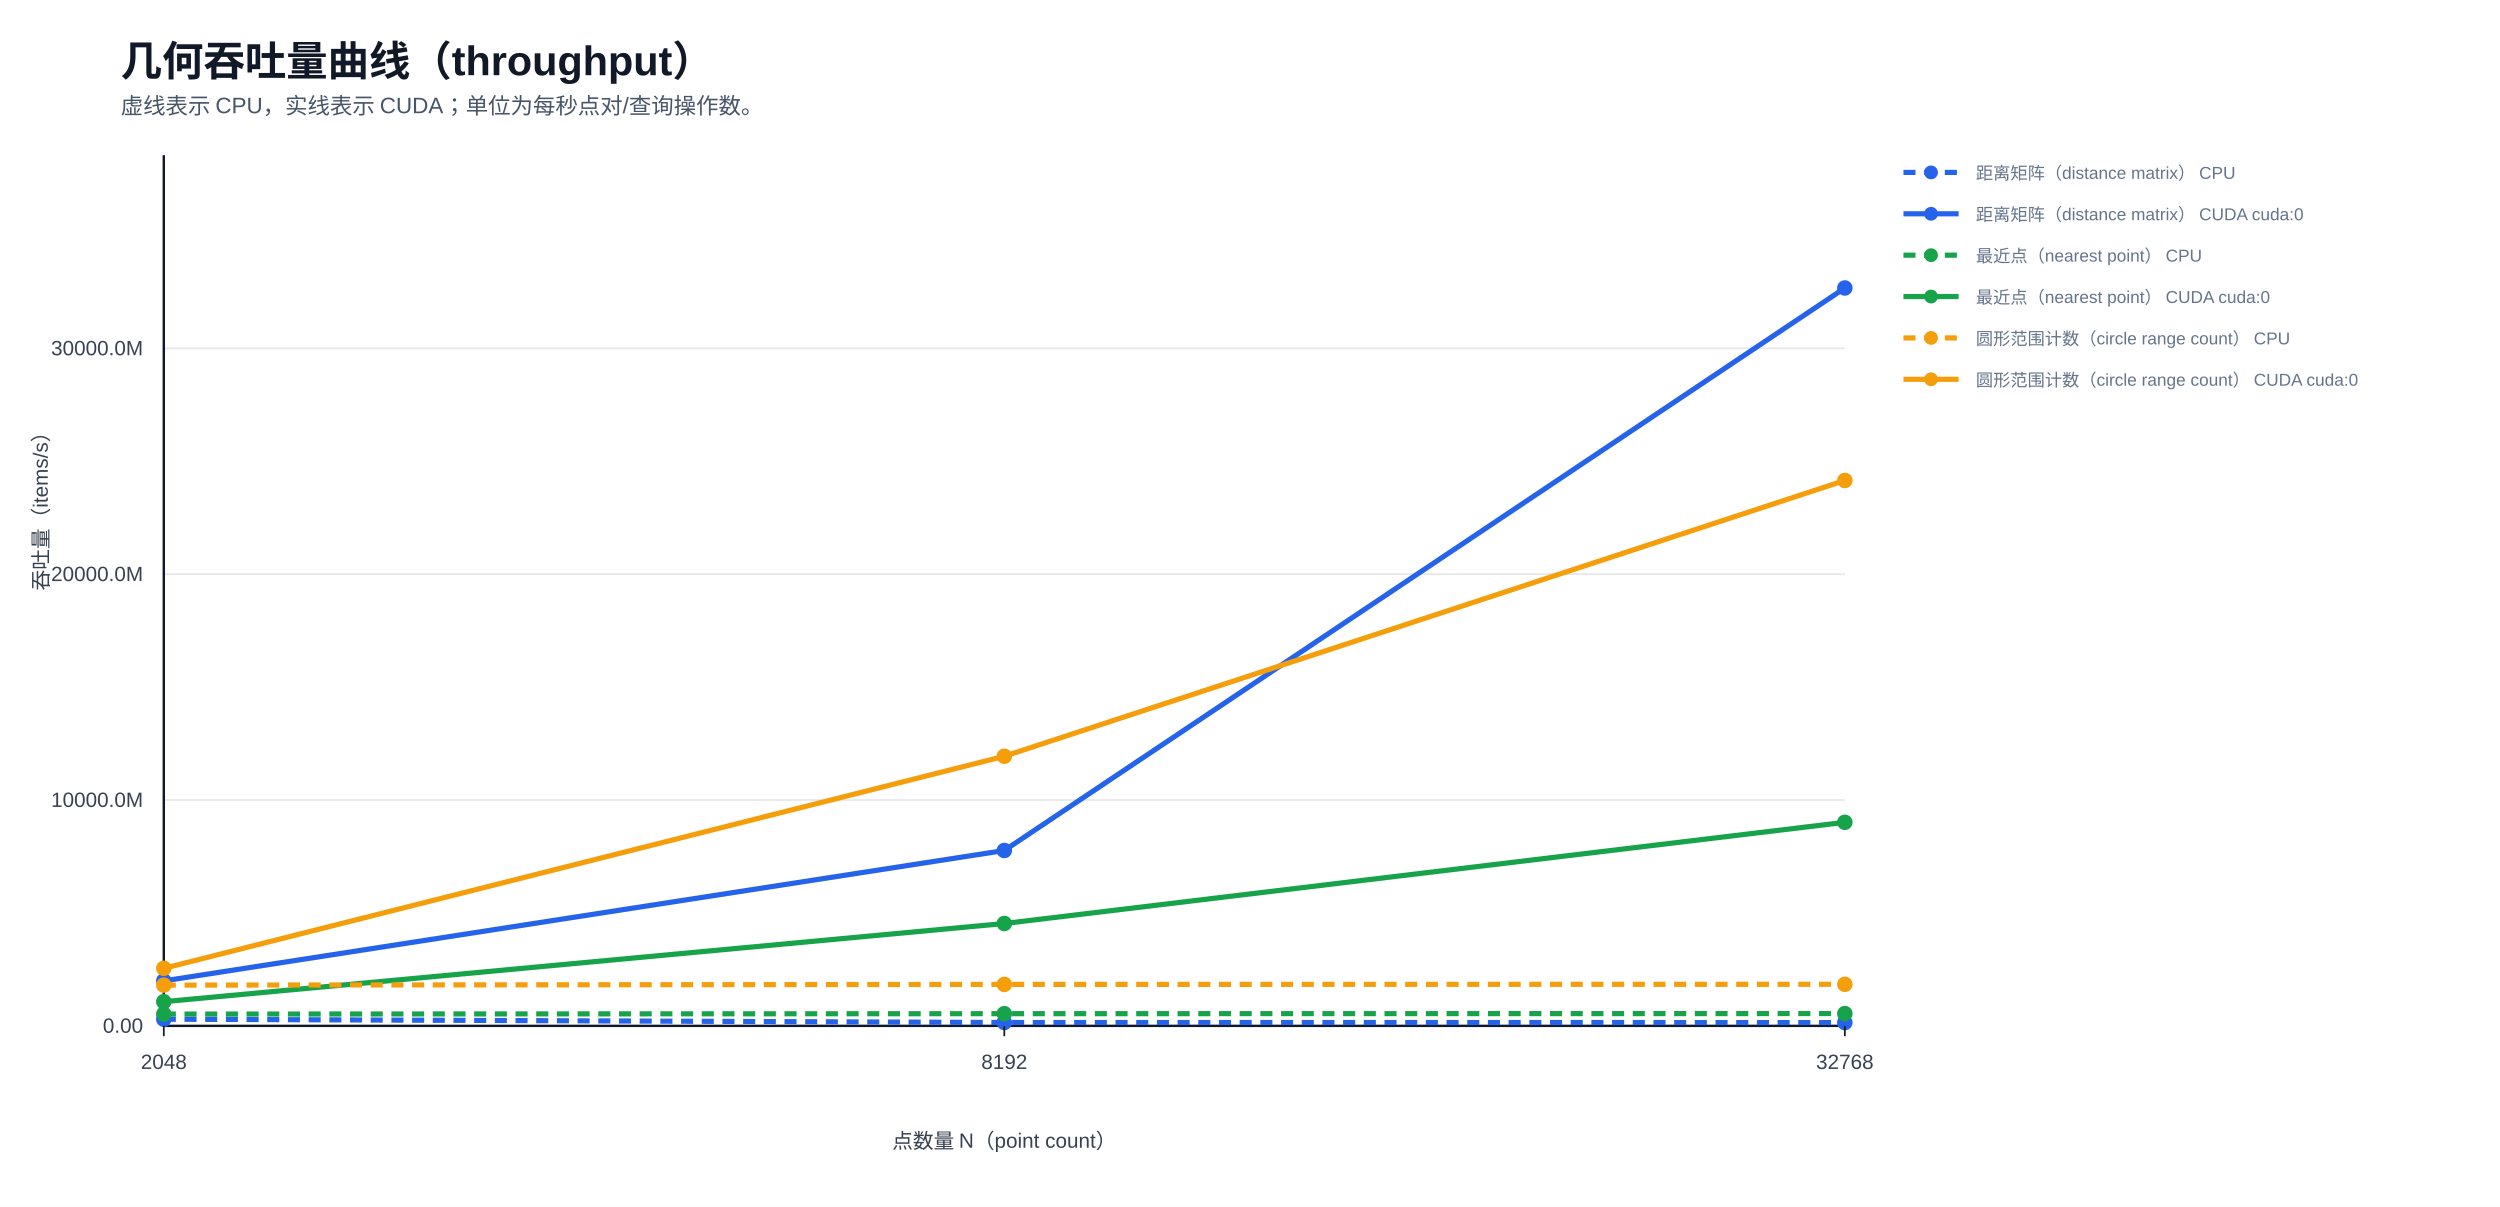
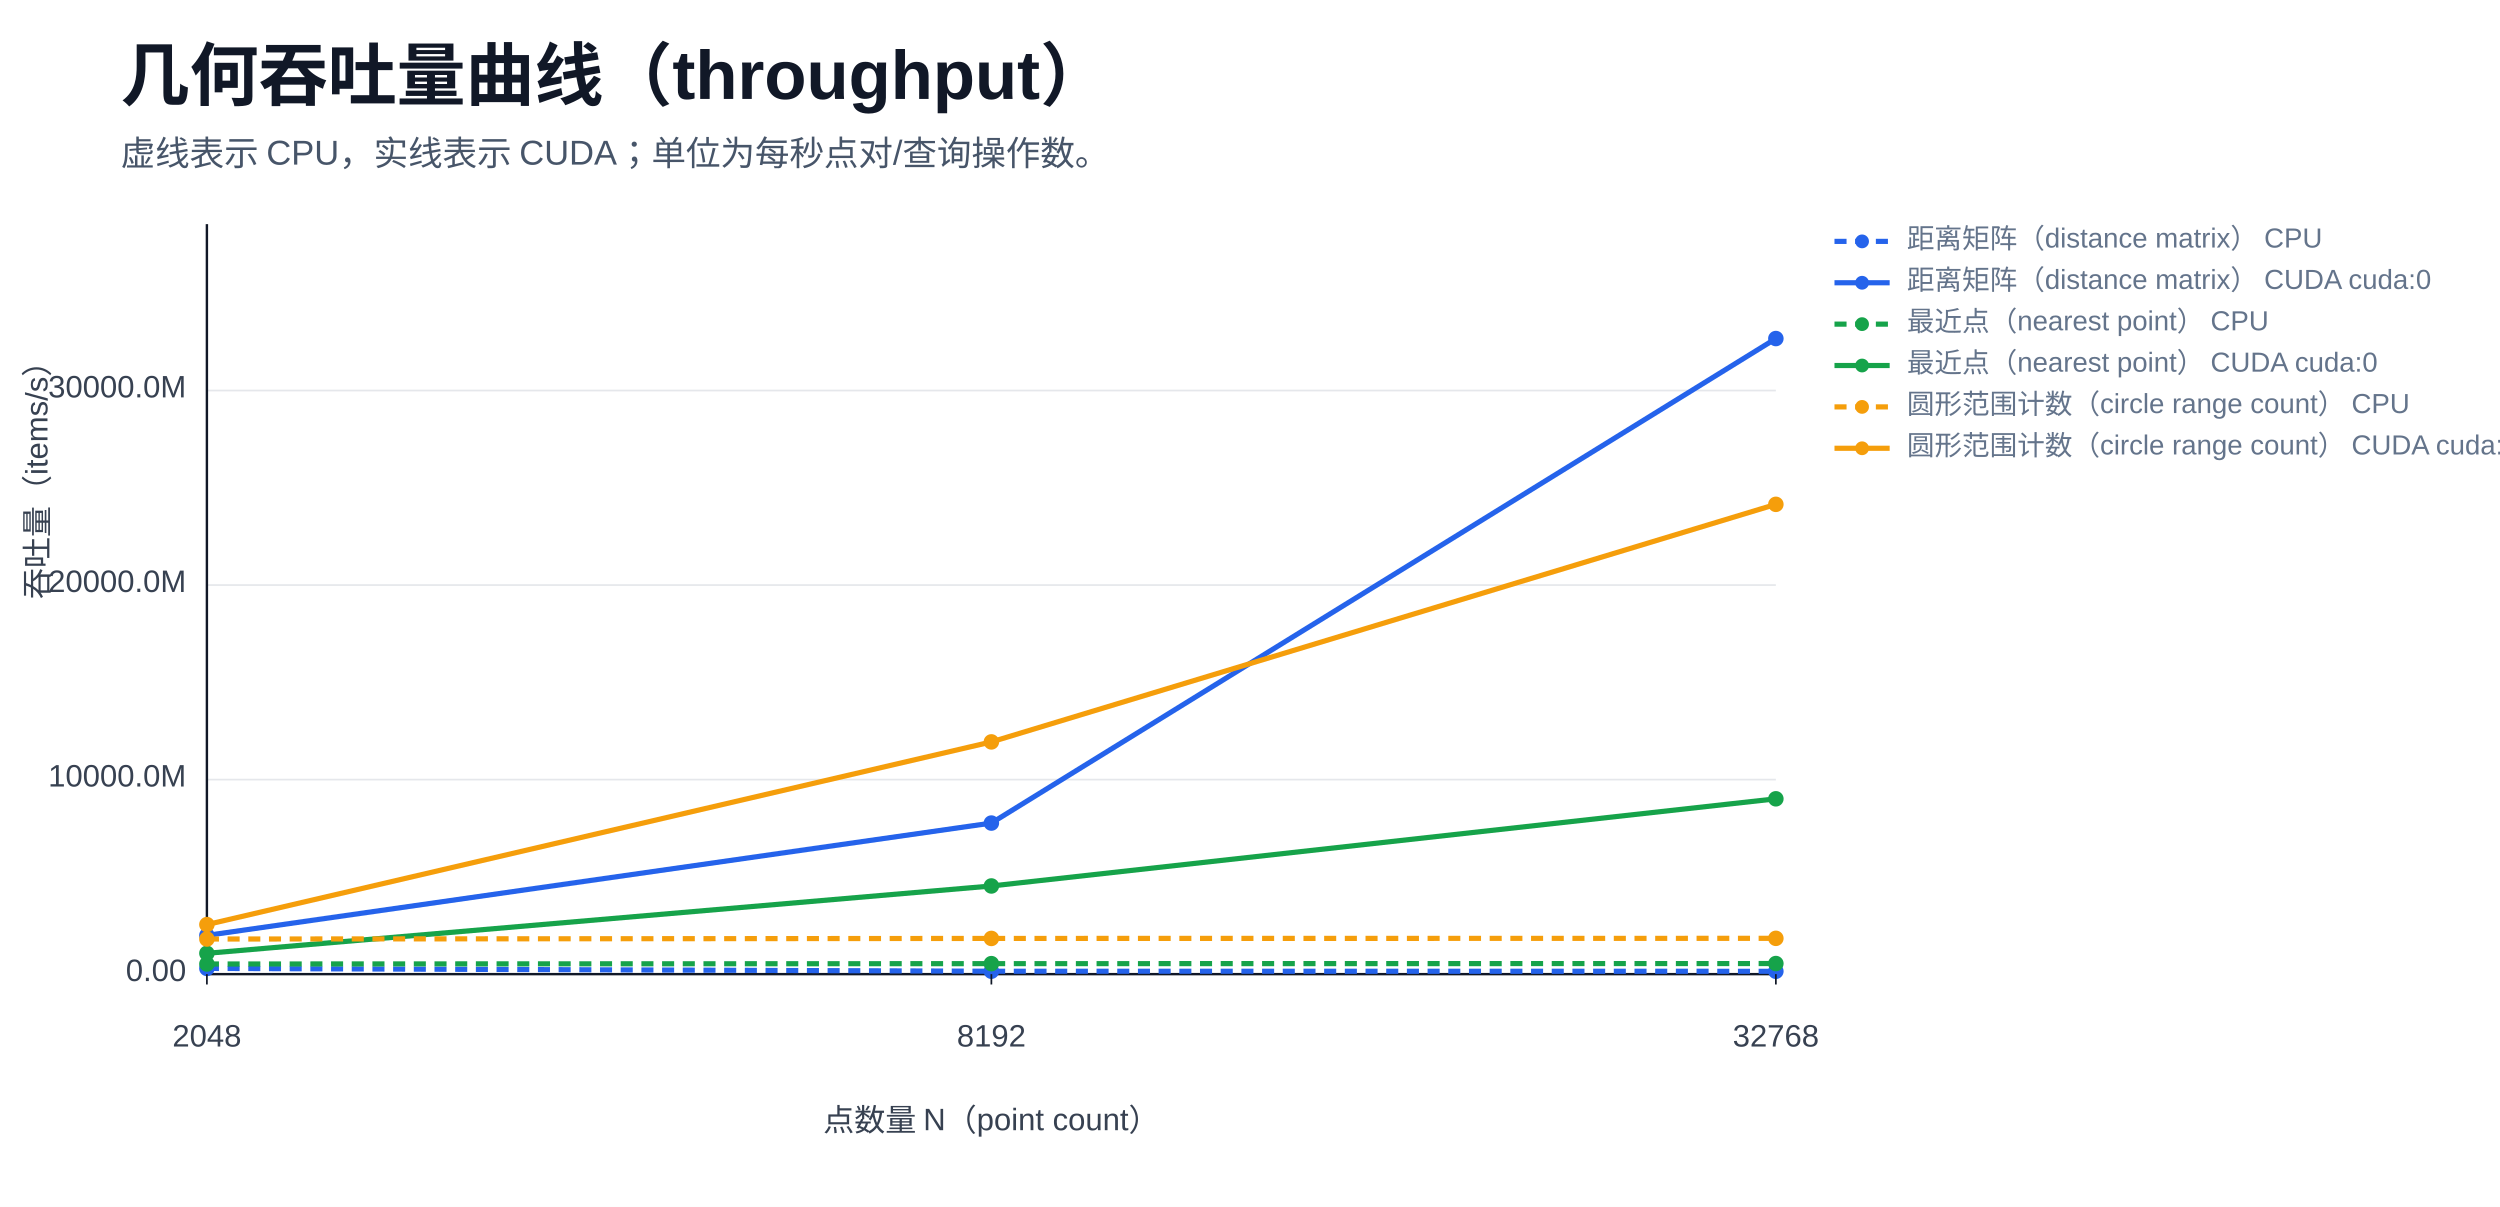
<svg xmlns="http://www.w3.org/2000/svg" width="1450" height="700" viewBox="0 0 1450 700" role="img">
  <style>
text{font-family:'AR PL UMing TW MBE','AR PL UMing CN','FandolHei','Microsoft YaHei','SimHei',Arial,Helvetica,sans-serif;fill:#111827;}
- .title{font-size:24px;font-weight:700;}
- .subtitle{font-size:13px;fill:#475569;}
- .label{font-size:14px;font-weight:700;}
- .small{font-size:12px;fill:#475569;}
- .tiny{font-size:10px;fill:#64748b;}
- .axis{font-size:12px;fill:#374151;}
+ .title{font-size:40px;font-weight:700;}
+ .subtitle{font-size:20px;fill:#475569;}
+ .label{font-size:22px;font-weight:700;}
+ .small{font-size:18px;fill:#475569;}
+ .tiny{font-size:16px;fill:#64748b;}
+ .axis{font-size:18px;fill:#374151;}
.box{stroke:#1f2937;stroke-width:1.4;rx:14;ry:14;}
</style>
  <defs>
    <marker id="arrow" markerWidth="10" markerHeight="10" refX="8" refY="3" orient="auto" markerUnits="strokeWidth">
      <path d="M0,0 L0,6 L9,3 z" fill="#334155" />
    </marker>
    <filter id="shadow" x="-10%" y="-10%" width="120%" height="130%">
      <feDropShadow dx="0" dy="3" stdDeviation="4" flood-color="#0f172a" flood-opacity="0.12" />
    </filter>
  </defs>
  <rect x="0" y="0" width="1450" height="700" fill="#ffffff" />
-   <text class="title" x="70.00" y="44.00" text-anchor="start">几何吞吐量曲线（throughput）</text>
-   <text class="subtitle" x="70.00" y="66.00" text-anchor="start">虚线表示 CPU，实线表示 CUDA；单位为每秒点对/查询操作数。</text>
-   <line x1="95" y1="595.00" x2="1070" y2="595.00" stroke="#e5e7eb" />
-   <text class="axis" x="83.00" y="599.00" text-anchor="end">0.00</text>
-   <line x1="95" y1="464.01" x2="1070" y2="464.01" stroke="#e5e7eb" />
-   <text class="axis" x="83.00" y="468.01" text-anchor="end">10000.0M</text>
-   <line x1="95" y1="333.02" x2="1070" y2="333.02" stroke="#e5e7eb" />
-   <text class="axis" x="83.00" y="337.02" text-anchor="end">20000.0M</text>
-   <line x1="95" y1="202.04" x2="1070" y2="202.04" stroke="#e5e7eb" />
-   <text class="axis" x="83.00" y="206.04" text-anchor="end">30000.0M</text>
-   <line x1="95" y1="90" x2="95" y2="595" stroke="#111827" stroke-width="1.4" />
-   <line x1="95" y1="595" x2="1070" y2="595" stroke="#111827" stroke-width="1.4" />
-   <polyline points="95.00,591.14 582.50,593.04 1070.00,593.09" fill="none" stroke="#2563eb" stroke-width="3" stroke-dasharray="7 5" />
-   <circle cx="95.00" cy="591.14" r="4.5" fill="#2563eb" />
-   <circle cx="582.50" cy="593.04" r="4.5" fill="#2563eb" />
-   <circle cx="1070.00" cy="593.09" r="4.5" fill="#2563eb" />
-   <polyline points="95.00,568.90 582.50,493.28 1070.00,167.03" fill="none" stroke="#2563eb" stroke-width="3" />
-   <circle cx="95.00" cy="568.90" r="4.5" fill="#2563eb" />
-   <circle cx="582.50" cy="493.28" r="4.5" fill="#2563eb" />
-   <circle cx="1070.00" cy="167.03" r="4.5" fill="#2563eb" />
-   <polyline points="95.00,588.17 582.50,587.93 1070.00,587.87" fill="none" stroke="#16a34a" stroke-width="3" stroke-dasharray="7 5" />
-   <circle cx="95.00" cy="588.17" r="4.5" fill="#16a34a" />
-   <circle cx="582.50" cy="587.93" r="4.5" fill="#16a34a" />
-   <circle cx="1070.00" cy="587.87" r="4.5" fill="#16a34a" />
-   <polyline points="95.00,580.97 582.50,535.63 1070.00,476.94" fill="none" stroke="#16a34a" stroke-width="3" />
-   <circle cx="95.00" cy="580.97" r="4.5" fill="#16a34a" />
-   <circle cx="582.50" cy="535.63" r="4.5" fill="#16a34a" />
-   <circle cx="1070.00" cy="476.94" r="4.5" fill="#16a34a" />
-   <polyline points="95.00,571.37 582.50,570.96 1070.00,570.90" fill="none" stroke="#f59e0b" stroke-width="3" stroke-dasharray="7 5" />
-   <circle cx="95.00" cy="571.37" r="4.5" fill="#f59e0b" />
-   <circle cx="582.50" cy="570.96" r="4.5" fill="#f59e0b" />
-   <circle cx="1070.00" cy="570.90" r="4.5" fill="#f59e0b" />
-   <polyline points="95.00,561.63 582.50,438.62 1070.00,278.67" fill="none" stroke="#f59e0b" stroke-width="3" />
-   <circle cx="95.00" cy="561.63" r="4.5" fill="#f59e0b" />
-   <circle cx="582.50" cy="438.62" r="4.5" fill="#f59e0b" />
-   <circle cx="1070.00" cy="278.67" r="4.5" fill="#f59e0b" />
-   <line x1="95.00" y1="595" x2="95.00" y2="601" stroke="#111827" />
-   <text class="axis" x="95.00" y="620.00" text-anchor="middle">2048</text>
-   <line x1="582.50" y1="595" x2="582.50" y2="601" stroke="#111827" />
-   <text class="axis" x="582.50" y="620.00" text-anchor="middle">8192</text>
-   <line x1="1070.00" y1="595" x2="1070.00" y2="601" stroke="#111827" />
-   <text class="axis" x="1070.00" y="620.00" text-anchor="middle">32768</text>
-   <text class="axis" x="582.50" y="666.00" text-anchor="middle">点数量 N（point count）</text>
-   <text class="axis" x="28" y="342.50" transform="rotate(-90 28 342.50)">吞吐量（items/s）</text>
-   <line x1="1104" y1="100" x2="1136" y2="100" stroke="#2563eb" stroke-width="3" stroke-dasharray="7 5" />
-   <circle cx="1120" cy="100" r="4" fill="#2563eb" />
-   <text class="tiny" x="1146.00" y="104.00" text-anchor="start">距离矩阵（distance matrix） CPU</text>
-   <line x1="1104" y1="124" x2="1136" y2="124" stroke="#2563eb" stroke-width="3" />
-   <circle cx="1120" cy="124" r="4" fill="#2563eb" />
-   <text class="tiny" x="1146.00" y="128.00" text-anchor="start">距离矩阵（distance matrix） CUDA cuda:0</text>
-   <line x1="1104" y1="148" x2="1136" y2="148" stroke="#16a34a" stroke-width="3" stroke-dasharray="7 5" />
-   <circle cx="1120" cy="148" r="4" fill="#16a34a" />
-   <text class="tiny" x="1146.00" y="152.00" text-anchor="start">最近点（nearest point） CPU</text>
-   <line x1="1104" y1="172" x2="1136" y2="172" stroke="#16a34a" stroke-width="3" />
-   <circle cx="1120" cy="172" r="4" fill="#16a34a" />
-   <text class="tiny" x="1146.00" y="176.00" text-anchor="start">最近点（nearest point） CUDA cuda:0</text>
-   <line x1="1104" y1="196" x2="1136" y2="196" stroke="#f59e0b" stroke-width="3" stroke-dasharray="7 5" />
-   <circle cx="1120" cy="196" r="4" fill="#f59e0b" />
-   <text class="tiny" x="1146.00" y="200.00" text-anchor="start">圆形范围计数（circle range count） CPU</text>
-   <line x1="1104" y1="220" x2="1136" y2="220" stroke="#f59e0b" stroke-width="3" />
-   <circle cx="1120" cy="220" r="4" fill="#f59e0b" />
-   <text class="tiny" x="1146.00" y="224.00" text-anchor="start">圆形范围计数（circle range count） CUDA cuda:0</text>
+   <text class="title" x="70.00" y="58.00" text-anchor="start">几何吞吐量曲线（throughput）</text>
+   <text class="subtitle" x="70.00" y="96.00" text-anchor="start">虚线表示 CPU，实线表示 CUDA；单位为每秒点对/查询操作数。</text>
+   <line x1="120" y1="565.00" x2="1030" y2="565.00" stroke="#e5e7eb" />
+   <text class="axis" x="108.00" y="569.00" text-anchor="end">0.00</text>
+   <line x1="120" y1="452.17" x2="1030" y2="452.17" stroke="#e5e7eb" />
+   <text class="axis" x="108.00" y="456.17" text-anchor="end">10000.0M</text>
+   <line x1="120" y1="339.34" x2="1030" y2="339.34" stroke="#e5e7eb" />
+   <text class="axis" x="108.00" y="343.34" text-anchor="end">20000.0M</text>
+   <line x1="120" y1="226.51" x2="1030" y2="226.51" stroke="#e5e7eb" />
+   <text class="axis" x="108.00" y="230.51" text-anchor="end">30000.0M</text>
+   <line x1="120" y1="130" x2="120" y2="565" stroke="#111827" stroke-width="1.4" />
+   <line x1="120" y1="565" x2="1030" y2="565" stroke="#111827" stroke-width="1.4" />
+   <polyline points="120.00,561.68 575.00,563.31 1030.00,563.35" fill="none" stroke="#2563eb" stroke-width="3" stroke-dasharray="7 5" />
+   <circle cx="120.00" cy="561.68" r="4.5" fill="#2563eb" />
+   <circle cx="575.00" cy="563.31" r="4.5" fill="#2563eb" />
+   <circle cx="1030.00" cy="563.35" r="4.5" fill="#2563eb" />
+   <polyline points="120.00,542.52 575.00,477.38 1030.00,196.36" fill="none" stroke="#2563eb" stroke-width="3" />
+   <circle cx="120.00" cy="542.52" r="4.5" fill="#2563eb" />
+   <circle cx="575.00" cy="477.38" r="4.5" fill="#2563eb" />
+   <circle cx="1030.00" cy="196.36" r="4.5" fill="#2563eb" />
+   <polyline points="120.00,559.12 575.00,558.91 1030.00,558.86" fill="none" stroke="#16a34a" stroke-width="3" stroke-dasharray="7 5" />
+   <circle cx="120.00" cy="559.12" r="4.5" fill="#16a34a" />
+   <circle cx="575.00" cy="558.91" r="4.5" fill="#16a34a" />
+   <circle cx="1030.00" cy="558.86" r="4.5" fill="#16a34a" />
+   <polyline points="120.00,552.92 575.00,513.86 1030.00,463.31" fill="none" stroke="#16a34a" stroke-width="3" />
+   <circle cx="120.00" cy="552.92" r="4.5" fill="#16a34a" />
+   <circle cx="575.00" cy="513.86" r="4.5" fill="#16a34a" />
+   <circle cx="1030.00" cy="463.31" r="4.5" fill="#16a34a" />
+   <polyline points="120.00,544.64 575.00,544.29 1030.00,544.24" fill="none" stroke="#f59e0b" stroke-width="3" stroke-dasharray="7 5" />
+   <circle cx="120.00" cy="544.64" r="4.5" fill="#f59e0b" />
+   <circle cx="575.00" cy="544.29" r="4.5" fill="#f59e0b" />
+   <circle cx="1030.00" cy="544.24" r="4.5" fill="#f59e0b" />
+   <polyline points="120.00,536.26 575.00,430.30 1030.00,292.52" fill="none" stroke="#f59e0b" stroke-width="3" />
+   <circle cx="120.00" cy="536.26" r="4.5" fill="#f59e0b" />
+   <circle cx="575.00" cy="430.30" r="4.5" fill="#f59e0b" />
+   <circle cx="1030.00" cy="292.52" r="4.5" fill="#f59e0b" />
+   <line x1="120.00" y1="565" x2="120.00" y2="571" stroke="#111827" />
+   <text class="axis" x="120.00" y="607.00" text-anchor="middle">2048</text>
+   <line x1="575.00" y1="565" x2="575.00" y2="571" stroke="#111827" />
+   <text class="axis" x="575.00" y="607.00" text-anchor="middle">8192</text>
+   <line x1="1030.00" y1="565" x2="1030.00" y2="571" stroke="#111827" />
+   <text class="axis" x="1030.00" y="607.00" text-anchor="middle">32768</text>
+   <text class="axis" x="575.00" y="656.00" text-anchor="middle">点数量 N（point count）</text>
+   <text class="axis" x="28" y="347.50" transform="rotate(-90 28 347.50)">吞吐量（items/s）</text>
+   <line x1="1064" y1="140" x2="1096" y2="140" stroke="#2563eb" stroke-width="3" stroke-dasharray="7 5" />
+   <circle cx="1080" cy="140" r="4" fill="#2563eb" />
+   <text class="tiny" x="1106.00" y="144.00" text-anchor="start">距离矩阵（distance matrix） CPU</text>
+   <line x1="1064" y1="164" x2="1096" y2="164" stroke="#2563eb" stroke-width="3" />
+   <circle cx="1080" cy="164" r="4" fill="#2563eb" />
+   <text class="tiny" x="1106.00" y="168.00" text-anchor="start">距离矩阵（distance matrix） CUDA cuda:0</text>
+   <line x1="1064" y1="188" x2="1096" y2="188" stroke="#16a34a" stroke-width="3" stroke-dasharray="7 5" />
+   <circle cx="1080" cy="188" r="4" fill="#16a34a" />
+   <text class="tiny" x="1106.00" y="192.00" text-anchor="start">最近点（nearest point） CPU</text>
+   <line x1="1064" y1="212" x2="1096" y2="212" stroke="#16a34a" stroke-width="3" />
+   <circle cx="1080" cy="212" r="4" fill="#16a34a" />
+   <text class="tiny" x="1106.00" y="216.00" text-anchor="start">最近点（nearest point） CUDA cuda:0</text>
+   <line x1="1064" y1="236" x2="1096" y2="236" stroke="#f59e0b" stroke-width="3" stroke-dasharray="7 5" />
+   <circle cx="1080" cy="236" r="4" fill="#f59e0b" />
+   <text class="tiny" x="1106.00" y="240.00" text-anchor="start">圆形范围计数（circle range count） CPU</text>
+   <line x1="1064" y1="260" x2="1096" y2="260" stroke="#f59e0b" stroke-width="3" />
+   <circle cx="1080" cy="260" r="4" fill="#f59e0b" />
+   <text class="tiny" x="1106.00" y="264.00" text-anchor="start">圆形范围计数（circle range count） CUDA cuda:0</text>
</svg>
